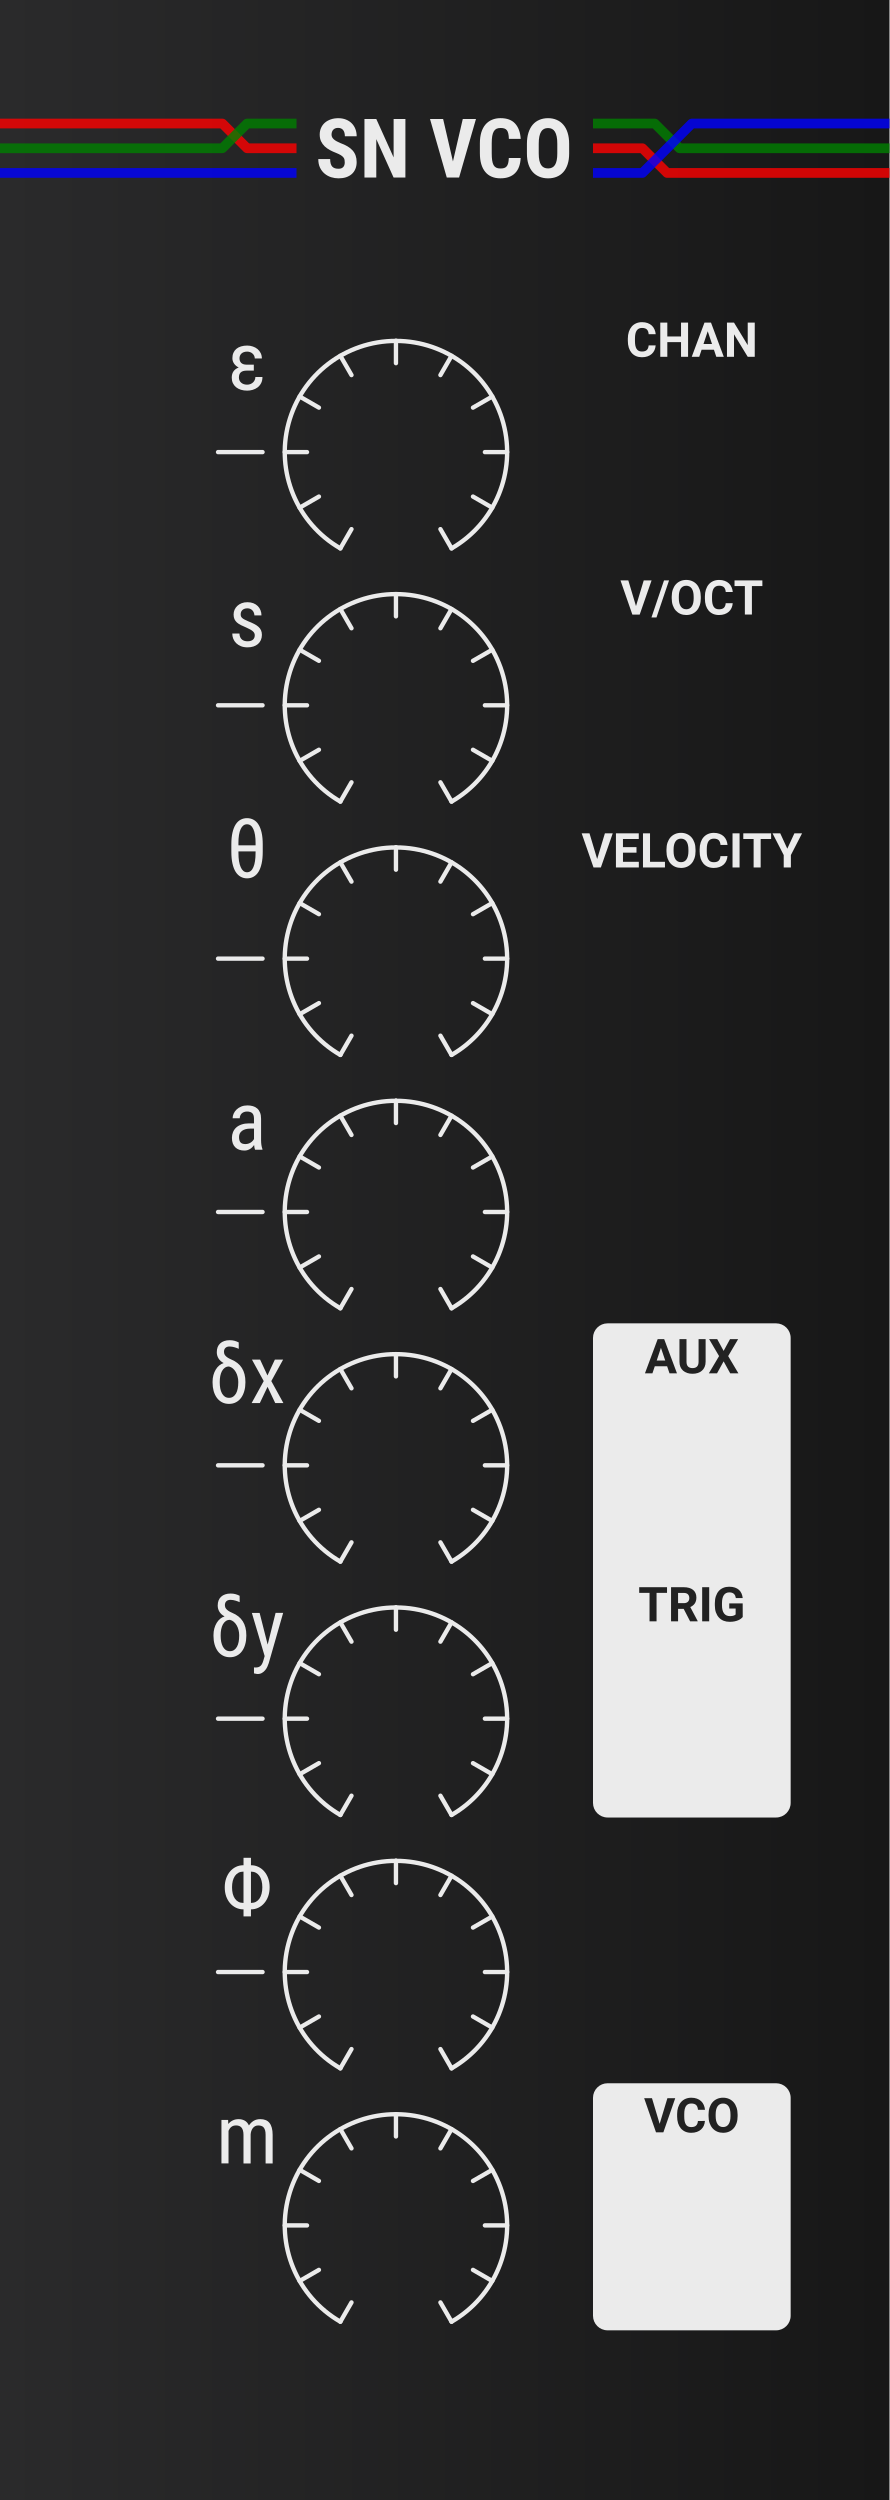
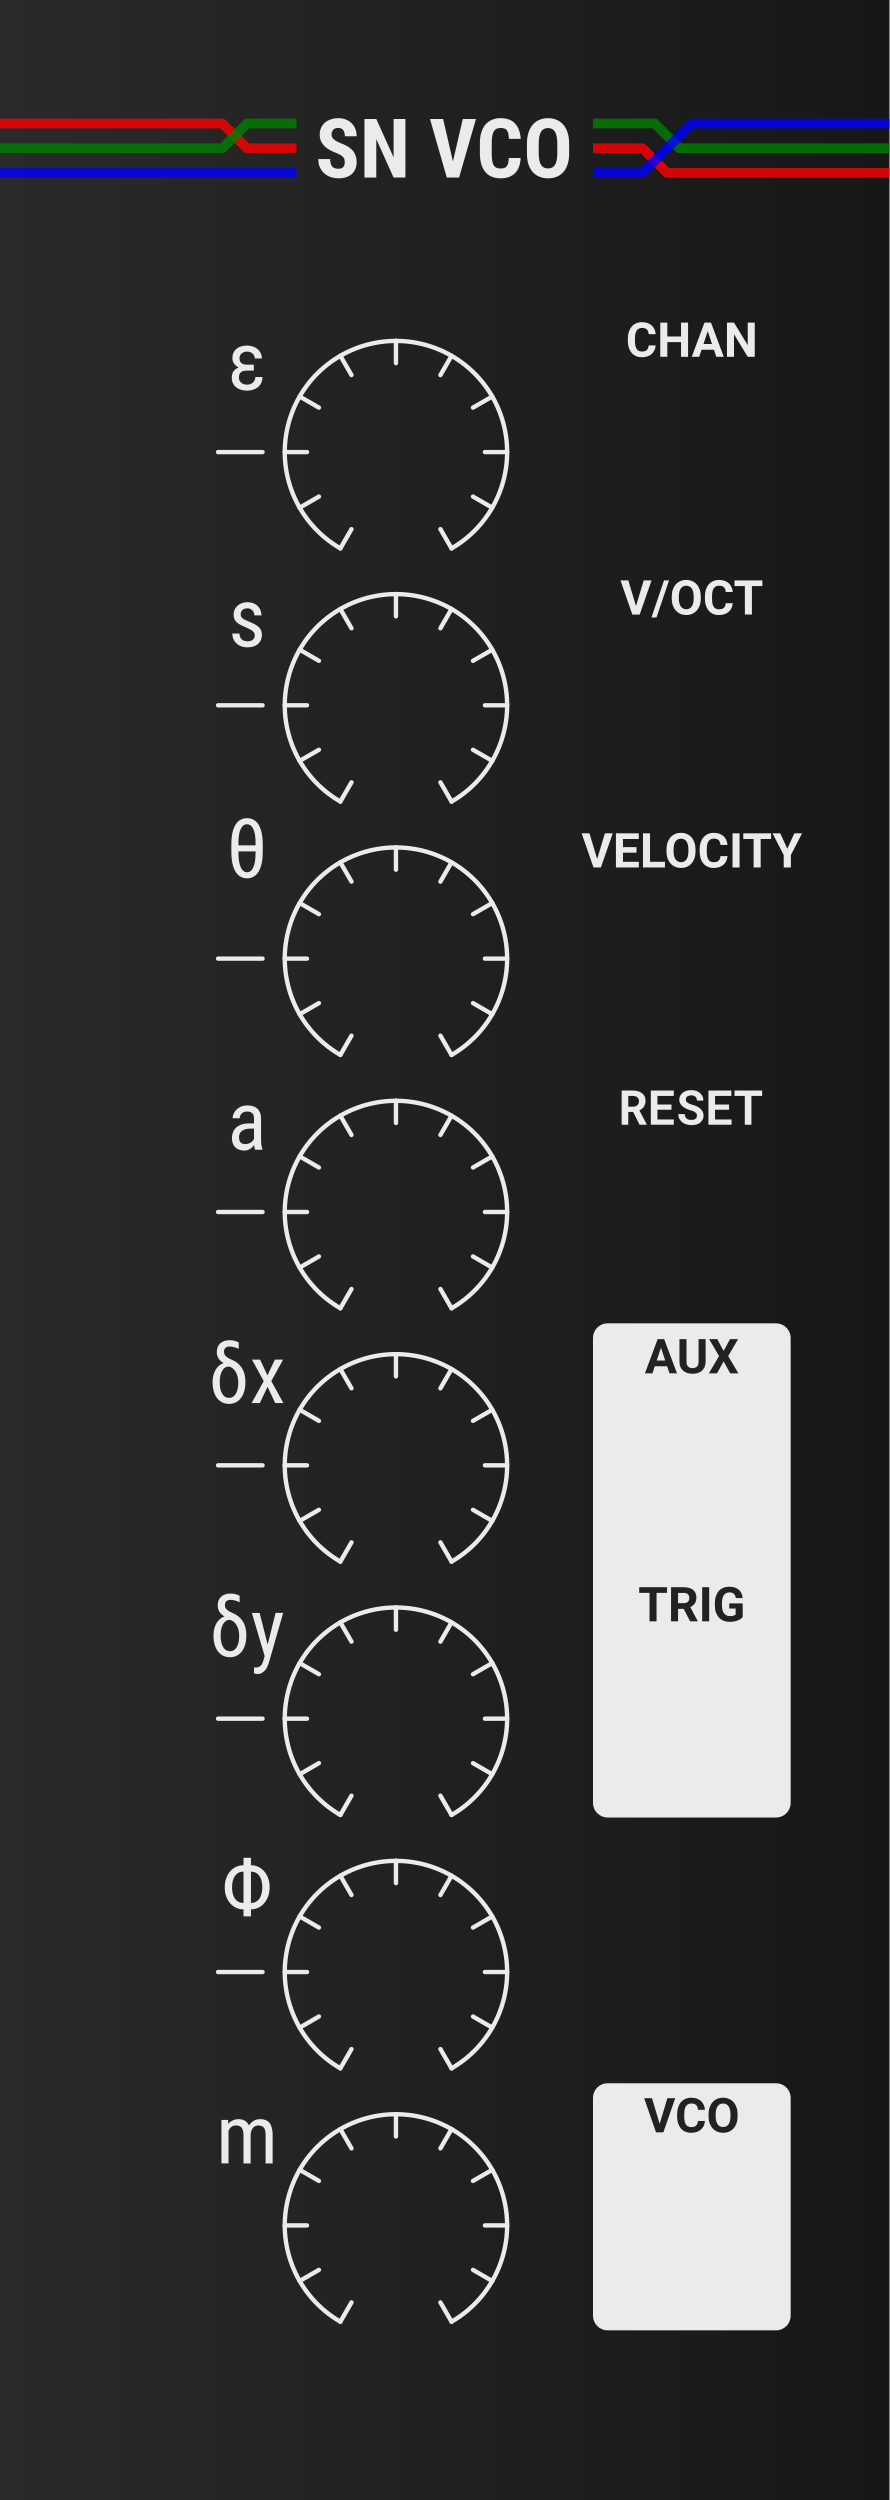
<svg xmlns="http://www.w3.org/2000/svg" version="1.1" width="45.72mm" height="128.5mm" viewBox="0 0 45.72 128.5">
  <defs>
    <linearGradient id="background">
      <stop offset="0%" stop-color="#2a2a2b" />
      <stop offset="100%" stop-color="#171717" />
    </linearGradient>
  </defs>
  <g />
  <g>
    <rect x="0" y="0" width="45.72" height="128.5" fill="url(#background)" />
  </g>
  <g transform="translate(22.86,7.62)">
    <path fill="#ebebeb" stroke="none" d="m -5.142,0.715 q 0,-0.079 -0.014,-0.141 Q -5.171,0.513 -5.218,0.459 -5.264,0.403 -5.351,0.351 -5.435,0.3 -5.578,0.242 -5.747,0.178 -5.902,0.095 -6.055,0.012 -6.173,-0.099 q -0.116,-0.114 -0.186,-0.26 -0.068,-0.149 -0.068,-0.345 0,-0.188 0.07,-0.343 0.07,-0.157 0.196,-0.267 0.128,-0.11 0.302,-0.169 0.176,-0.062 0.387,-0.062 0.217,0 0.391,0.07 0.176,0.068 0.298,0.192 0.124,0.122 0.19,0.294 0.066,0.169 0.066,0.374 h -0.606 q 0,-0.095 -0.021,-0.174 -0.019,-0.081 -0.062,-0.136 -0.041,-0.058 -0.107,-0.089 -0.066,-0.033 -0.159,-0.033 -0.087,0 -0.151,0.027 -0.062,0.027 -0.103,0.074 -0.041,0.045 -0.062,0.11 -0.021,0.064 -0.021,0.136 0,0.074 0.031,0.134 0.033,0.06 0.091,0.112 0.06,0.052 0.143,0.097 0.085,0.045 0.186,0.089 0.211,0.076 0.368,0.169 0.157,0.093 0.263,0.211 0.105,0.118 0.157,0.267 0.052,0.147 0.052,0.333 0,0.198 -0.066,0.353 -0.064,0.155 -0.186,0.263 -0.12,0.105 -0.291,0.163 -0.172,0.056 -0.387,0.056 -0.194,0 -0.382,-0.058 -0.186,-0.06 -0.333,-0.182 -0.147,-0.122 -0.238,-0.308 -0.089,-0.186 -0.089,-0.442 h 0.61 q 0,0.136 0.027,0.232 0.027,0.095 0.081,0.155 0.056,0.058 0.136,0.085 0.081,0.025 0.188,0.025 0.087,0 0.147,-0.025 0.062,-0.027 0.099,-0.07 0.039,-0.045 0.056,-0.107 0.017,-0.062 0.017,-0.134 z M -2.023,1.505 H -2.63 L -3.519,-0.469 V 1.505 h -0.608 v -3.01 h 0.608 l 0.891,1.976 V -1.505 h 0.606 z M 0.421,0.678 0.927,-1.505 H 1.605 L 0.737,1.505 h -0.633 l -0.862,-3.01 h 0.674 z M 3.902,0.502 Q 3.879,1.017 3.612,1.282 3.346,1.546 2.86,1.546 q -0.25,0 -0.446,-0.083 Q 2.217,1.381 2.083,1.217 1.948,1.054 1.876,0.814 1.806,0.573 1.806,0.258 v -0.513 q 0,-0.314 0.072,-0.556 0.074,-0.242 0.213,-0.405 0.138,-0.163 0.335,-0.246 0.196,-0.085 0.442,-0.085 0.492,0 0.746,0.275 0.256,0.275 0.291,0.79 H 3.296 Q 3.292,-0.643 3.267,-0.75 3.244,-0.86 3.195,-0.924 3.145,-0.988 3.064,-1.015 2.986,-1.042 2.868,-1.042 q -0.122,0 -0.209,0.041 -0.085,0.041 -0.138,0.134 -0.054,0.091 -0.081,0.242 -0.025,0.149 -0.025,0.366 v 0.517 q 0,0.211 0.021,0.36 0.021,0.149 0.072,0.244 0.052,0.093 0.136,0.136 0.085,0.043 0.215,0.043 0.112,0 0.19,-0.023 0.081,-0.025 0.132,-0.085 0.052,-0.06 0.079,-0.165 0.027,-0.105 0.033,-0.267 z m 2.493,-0.232 q 0,0.316 -0.079,0.556 Q 6.237,1.067 6.095,1.226 5.954,1.385 5.754,1.466 q -0.198,0.081 -0.44,0.081 -0.242,0 -0.442,-0.081 Q 4.671,1.385 4.526,1.226 4.383,1.067 4.303,0.827 4.224,0.587 4.224,0.271 V -0.229 q 0,-0.325 0.079,-0.571 0.079,-0.248 0.221,-0.413 0.143,-0.165 0.343,-0.248 0.201,-0.085 0.442,-0.085 0.242,0 0.44,0.085 0.201,0.083 0.343,0.248 0.145,0.165 0.223,0.413 0.079,0.246 0.079,0.571 z M 5.785,-0.234 q 0,-0.215 -0.031,-0.366 -0.031,-0.153 -0.091,-0.25 -0.06,-0.097 -0.149,-0.143 -0.089,-0.045 -0.205,-0.045 -0.118,0 -0.207,0.045 -0.089,0.045 -0.149,0.143 -0.06,0.097 -0.091,0.25 -0.031,0.151 -0.031,0.366 v 0.504 q 0,0.205 0.031,0.351 0.031,0.145 0.091,0.238 0.062,0.093 0.151,0.136 0.091,0.043 0.209,0.043 0.116,0 0.203,-0.043 0.089,-0.043 0.149,-0.136 0.06,-0.093 0.089,-0.238 0.031,-0.147 0.031,-0.351 z" />
  </g>
  <g fill="none" stroke="#ebebeb" stroke-linecap="round" stroke-linejoin="round" stroke-width="1" transform="translate(0.0,1.27)">
    <g transform="translate(20.352,21.968) scale(0.225,0.225)">
      <line x1="-10.160" y1="17.598" x2="-12.700" y2="21.997" />
      <line x1="-17.598" y1="10.160" x2="-21.997" y2="12.700" />
      <line x1="-20.32" y1="0.000" x2="-25.4" y2="0.000" />
      <line x1="-17.598" y1="-10.16" x2="-21.997" y2="-12.7" />
      <line x1="-10.16" y1="-17.598" x2="-12.7" y2="-21.997" />
      <line x1="0.000" y1="-20.32" x2="0.000" y2="-25.4" />
      <line x1="10.160" y1="-17.598" x2="12.7" y2="-21.997" />
      <line x1="17.598" y1="-10.160" x2="21.997" y2="-12.7" />
      <line x1="20.32" y1="0.000" x2="25.4" y2="0.000" />
      <line x1="17.598" y1="10.16" x2="21.997" y2="12.7" />
      <line x1="10.16" y1="17.598" x2="12.7" y2="21.997" />
      <g>
        <path d="M0.000,-25.4 a25.4,25.4,0,0,0,-12.7,47.397" />
        <path d="M0.000,-25.4 a25.4,25.4,0,0,1,12.7,47.397" />
        <circle cx="0.000" cy="0.000" r="25.4" opacity="0.5" stroke="none" />
      </g>
      <line x1="-30.48" y1="0.000" x2="-40.64" y2="0.000" />
    </g>
    <g transform="translate(20.352,34.982) scale(0.225,0.225)">
      <line x1="-10.160" y1="17.598" x2="-12.700" y2="21.997" />
      <line x1="-17.598" y1="10.160" x2="-21.997" y2="12.700" />
      <line x1="-20.32" y1="0.000" x2="-25.4" y2="0.000" />
      <line x1="-17.598" y1="-10.16" x2="-21.997" y2="-12.7" />
      <line x1="-10.16" y1="-17.598" x2="-12.7" y2="-21.997" />
      <line x1="0.000" y1="-20.32" x2="0.000" y2="-25.4" />
      <line x1="10.160" y1="-17.598" x2="12.7" y2="-21.997" />
      <line x1="17.598" y1="-10.160" x2="21.997" y2="-12.7" />
      <line x1="20.32" y1="0.000" x2="25.4" y2="0.000" />
      <line x1="17.598" y1="10.16" x2="21.997" y2="12.7" />
      <line x1="10.16" y1="17.598" x2="12.7" y2="21.997" />
      <g>
        <path d="M0.000,-25.4 a25.4,25.4,0,0,0,-12.7,47.397" />
        <path d="M0.000,-25.4 a25.4,25.4,0,0,1,12.7,47.397" />
        <circle cx="0.000" cy="0.000" r="25.4" opacity="0.5" stroke="none" />
      </g>
      <line x1="-30.48" y1="0.000" x2="-40.64" y2="0.000" />
    </g>
    <g transform="translate(20.352,48.004) scale(0.225,0.225)">
      <line x1="-10.160" y1="17.598" x2="-12.700" y2="21.997" />
      <line x1="-17.598" y1="10.160" x2="-21.997" y2="12.700" />
      <line x1="-20.32" y1="0.000" x2="-25.4" y2="0.000" />
      <line x1="-17.598" y1="-10.16" x2="-21.997" y2="-12.7" />
      <line x1="-10.16" y1="-17.598" x2="-12.7" y2="-21.997" />
      <line x1="0.000" y1="-20.32" x2="0.000" y2="-25.4" />
      <line x1="10.160" y1="-17.598" x2="12.7" y2="-21.997" />
      <line x1="17.598" y1="-10.160" x2="21.997" y2="-12.7" />
      <line x1="20.32" y1="0.000" x2="25.4" y2="0.000" />
      <line x1="17.598" y1="10.16" x2="21.997" y2="12.7" />
      <line x1="10.16" y1="17.598" x2="12.7" y2="21.997" />
      <g>
        <path d="M0.000,-25.4 a25.4,25.4,0,0,0,-12.7,47.397" />
        <path d="M0.000,-25.4 a25.4,25.4,0,0,1,12.7,47.397" />
        <circle cx="0.000" cy="0.000" r="25.4" opacity="0.5" stroke="none" />
      </g>
      <line x1="-30.48" y1="0.000" x2="-40.64" y2="0.000" />
    </g>
    <g transform="translate(20.352,61.026) scale(0.225,0.225)">
      <line x1="-10.160" y1="17.598" x2="-12.700" y2="21.997" />
      <line x1="-17.598" y1="10.160" x2="-21.997" y2="12.700" />
      <line x1="-20.32" y1="0.000" x2="-25.4" y2="0.000" />
      <line x1="-17.598" y1="-10.16" x2="-21.997" y2="-12.7" />
      <line x1="-10.16" y1="-17.598" x2="-12.7" y2="-21.997" />
      <line x1="0.000" y1="-20.32" x2="0.000" y2="-25.4" />
      <line x1="10.160" y1="-17.598" x2="12.7" y2="-21.997" />
      <line x1="17.598" y1="-10.160" x2="21.997" y2="-12.7" />
      <line x1="20.32" y1="0.000" x2="25.4" y2="0.000" />
      <line x1="17.598" y1="10.16" x2="21.997" y2="12.7" />
      <line x1="10.16" y1="17.598" x2="12.7" y2="21.997" />
      <g>
        <path d="M0.000,-25.4 a25.4,25.4,0,0,0,-12.7,47.397" />
        <path d="M0.000,-25.4 a25.4,25.4,0,0,1,12.7,47.397" />
        <circle cx="0.000" cy="0.000" r="25.4" opacity="0.5" stroke="none" />
      </g>
      <line x1="-30.48" y1="0.000" x2="-40.64" y2="0.000" />
    </g>
    <g transform="translate(20.352,74.048) scale(0.225,0.225)">
      <line x1="-10.160" y1="17.598" x2="-12.700" y2="21.997" />
      <line x1="-17.598" y1="10.160" x2="-21.997" y2="12.700" />
      <line x1="-20.32" y1="0.000" x2="-25.4" y2="0.000" />
      <line x1="-17.598" y1="-10.16" x2="-21.997" y2="-12.7" />
      <line x1="-10.16" y1="-17.598" x2="-12.7" y2="-21.997" />
      <line x1="0.000" y1="-20.32" x2="0.000" y2="-25.4" />
      <line x1="10.160" y1="-17.598" x2="12.7" y2="-21.997" />
      <line x1="17.598" y1="-10.160" x2="21.997" y2="-12.7" />
      <line x1="20.32" y1="0.000" x2="25.4" y2="0.000" />
      <line x1="17.598" y1="10.16" x2="21.997" y2="12.7" />
      <line x1="10.16" y1="17.598" x2="12.7" y2="21.997" />
      <g>
        <path d="M0.000,-25.4 a25.4,25.4,0,0,0,-12.7,47.397" />
        <path d="M0.000,-25.4 a25.4,25.4,0,0,1,12.7,47.397" />
        <circle cx="0.000" cy="0.000" r="25.4" opacity="0.5" stroke="none" />
      </g>
      <line x1="-30.48" y1="0.000" x2="-40.64" y2="0.000" />
    </g>
    <g transform="translate(20.352,87.070) scale(0.225,0.225)">
      <line x1="-10.160" y1="17.598" x2="-12.700" y2="21.997" />
      <line x1="-17.598" y1="10.160" x2="-21.997" y2="12.700" />
      <line x1="-20.32" y1="0.000" x2="-25.4" y2="0.000" />
      <line x1="-17.598" y1="-10.16" x2="-21.997" y2="-12.7" />
      <line x1="-10.16" y1="-17.598" x2="-12.7" y2="-21.997" />
      <line x1="0.000" y1="-20.32" x2="0.000" y2="-25.4" />
      <line x1="10.160" y1="-17.598" x2="12.7" y2="-21.997" />
      <line x1="17.598" y1="-10.160" x2="21.997" y2="-12.7" />
      <line x1="20.32" y1="0.000" x2="25.4" y2="0.000" />
      <line x1="17.598" y1="10.16" x2="21.997" y2="12.7" />
      <line x1="10.16" y1="17.598" x2="12.7" y2="21.997" />
      <g>
        <path d="M0.000,-25.4 a25.4,25.4,0,0,0,-12.7,47.397" />
        <path d="M0.000,-25.4 a25.4,25.4,0,0,1,12.7,47.397" />
        <circle cx="0.000" cy="0.000" r="25.4" opacity="0.5" stroke="none" />
      </g>
      <line x1="-30.48" y1="0.000" x2="-40.64" y2="0.000" />
    </g>
    <g transform="translate(20.352,100.093) scale(0.225,0.225)">
      <line x1="-10.160" y1="17.598" x2="-12.700" y2="21.997" />
      <line x1="-17.598" y1="10.160" x2="-21.997" y2="12.700" />
      <line x1="-20.32" y1="0.000" x2="-25.4" y2="0.000" />
      <line x1="-17.598" y1="-10.16" x2="-21.997" y2="-12.7" />
      <line x1="-10.16" y1="-17.598" x2="-12.7" y2="-21.997" />
      <line x1="0.000" y1="-20.32" x2="0.000" y2="-25.4" />
      <line x1="10.160" y1="-17.598" x2="12.7" y2="-21.997" />
      <line x1="17.598" y1="-10.160" x2="21.997" y2="-12.7" />
      <line x1="20.32" y1="0.000" x2="25.4" y2="0.000" />
      <line x1="17.598" y1="10.16" x2="21.997" y2="12.7" />
      <line x1="10.16" y1="17.598" x2="12.7" y2="21.997" />
      <g>
        <path d="M0.000,-25.4 a25.4,25.4,0,0,0,-12.7,47.397" />
        <path d="M0.000,-25.4 a25.4,25.4,0,0,1,12.7,47.397" />
        <circle cx="0.000" cy="0.000" r="25.4" opacity="0.5" stroke="none" />
      </g>
      <line x1="-30.48" y1="0.000" x2="-40.64" y2="0.000" />
    </g>
    <g transform="translate(20.352,113.116) scale(0.225,0.225)">
      <line x1="-10.160" y1="17.598" x2="-12.700" y2="21.997" />
      <line x1="-17.598" y1="10.160" x2="-21.997" y2="12.700" />
      <line x1="-20.32" y1="0.000" x2="-25.4" y2="0.000" />
      <line x1="-17.598" y1="-10.16" x2="-21.997" y2="-12.7" />
      <line x1="-10.16" y1="-17.598" x2="-12.7" y2="-21.997" />
      <line x1="0.000" y1="-20.32" x2="0.000" y2="-25.4" />
      <line x1="10.160" y1="-17.598" x2="12.7" y2="-21.997" />
      <line x1="17.598" y1="-10.160" x2="21.997" y2="-12.7" />
      <line x1="20.32" y1="0.000" x2="25.4" y2="0.000" />
      <line x1="17.598" y1="10.16" x2="21.997" y2="12.7" />
      <line x1="10.16" y1="17.598" x2="12.7" y2="21.997" />
      <g>
        <path d="M0.000,-25.4 a25.4,25.4,0,0,0,-12.7,47.397" />
        <path d="M0.000,-25.4 a25.4,25.4,0,0,1,12.7,47.397" />
        <circle cx="0.000" cy="0.000" r="25.4" opacity="0.5" stroke="none" />
      </g>
    </g>
  </g>
  <g fill="#ebebeb">
    <g transform="translate(12.7,-3.73)">
      <path d="m 21.001,21.483 q -0.01,0.134 -0.06,0.246 -0.051,0.112 -0.14,0.193 -0.089,0.08 -0.217,0.125 -0.127,0.045 -0.289,0.045 -0.169,0 -0.304,-0.058 -0.134,-0.059 -0.228,-0.169 -0.093,-0.11 -0.143,-0.265 -0.049,-0.157 -0.049,-0.351 V 21.134 q 0,-0.194 0.052,-0.351 0.052,-0.157 0.146,-0.266 0.095,-0.11 0.23,-0.169 0.135,-0.059 0.301,-0.059 0.164,0 0.289,0.047 0.127,0.046 0.215,0.129 0.088,0.082 0.137,0.197 0.049,0.113 0.063,0.247 h -0.362 q -0.006,-0.078 -0.028,-0.139 -0.021,-0.06 -0.06,-0.101 -0.04,-0.041 -0.102,-0.061 -0.063,-0.022 -0.152,-0.022 -0.183,0 -0.274,0.134 -0.089,0.133 -0.089,0.412 v 0.118 q 0,0.136 0.019,0.239 0.021,0.102 0.063,0.171 0.043,0.069 0.111,0.104 0.069,0.034 0.165,0.034 0.086,0 0.147,-0.019 0.063,-0.019 0.104,-0.058 0.042,-0.04 0.065,-0.099 0.023,-0.059 0.029,-0.137 z m 1.666,0.585 h -0.362 v -0.752 h -0.705 v 0.752 h -0.362 v -1.756 h 0.362 v 0.711 h 0.705 v -0.711 h 0.362 z m 1.329,-0.362 h -0.634 l -0.121,0.362 h -0.385 l 0.654,-1.756 h 0.335 l 0.657,1.756 h -0.385 z m -0.537,-0.293 h 0.439 l -0.221,-0.657 z m 2.635,0.655 h -0.362 l -0.704,-1.155 v 1.155 h -0.362 v -1.756 h 0.362 l 0.705,1.158 v -1.158 h 0.361 z" />
    </g>
    <g transform="translate(12.7,9.52)">
      <path d="m 19.99,21.633 0.398,-1.32 h 0.403 l -0.611,1.756 h -0.377 L 19.193,20.312 h 0.402 z m 1.053,0.586 h -0.259 l 0.646,-1.906 h 0.259 z m 2.278,-0.989 q 0,0.201 -0.054,0.362 -0.054,0.159 -0.153,0.27 -0.098,0.111 -0.235,0.171 -0.137,0.059 -0.303,0.059 -0.165,0 -0.303,-0.059 -0.137,-0.06 -0.238,-0.171 -0.099,-0.111 -0.154,-0.27 -0.055,-0.16 -0.055,-0.362 v -0.077 q 0,-0.2 0.054,-0.361 0.055,-0.16 0.154,-0.273 0.099,-0.112 0.236,-0.171 0.137,-0.06 0.303,-0.06 0.165,0 0.303,0.06 0.137,0.059 0.236,0.171 0.099,0.112 0.153,0.273 0.055,0.16 0.055,0.361 z m -0.367,-0.08 q 0,-0.276 -0.099,-0.42 -0.099,-0.143 -0.282,-0.143 -0.183,0 -0.282,0.143 -0.099,0.143 -0.099,0.42 v 0.08 q 0,0.137 0.025,0.244 0.027,0.105 0.075,0.177 0.049,0.071 0.121,0.109 0.071,0.036 0.163,0.036 0.183,0 0.281,-0.145 0.098,-0.145 0.098,-0.421 z m 2.008,0.333 q -0.01,0.134 -0.06,0.246 -0.051,0.112 -0.14,0.193 -0.089,0.08 -0.217,0.125 -0.127,0.045 -0.289,0.045 -0.169,0 -0.304,-0.058 -0.134,-0.059 -0.228,-0.169 -0.093,-0.11 -0.143,-0.265 -0.049,-0.157 -0.049,-0.351 V 21.134 q 0,-0.194 0.052,-0.351 0.052,-0.157 0.146,-0.266 0.095,-0.11 0.23,-0.169 0.135,-0.059 0.301,-0.059 0.164,0 0.289,0.047 0.127,0.046 0.215,0.129 0.088,0.082 0.137,0.197 0.049,0.113 0.063,0.247 h -0.362 q -0.006,-0.078 -0.028,-0.139 -0.021,-0.06 -0.06,-0.101 -0.04,-0.041 -0.102,-0.061 -0.063,-0.022 -0.152,-0.022 -0.183,0 -0.274,0.134 -0.089,0.133 -0.089,0.412 v 0.118 q 0,0.136 0.019,0.239 0.021,0.102 0.063,0.171 0.043,0.069 0.111,0.104 0.069,0.034 0.165,0.034 0.086,0 0.147,-0.019 0.063,-0.019 0.104,-0.058 0.042,-0.04 0.065,-0.099 0.023,-0.059 0.029,-0.137 z m 1.524,-0.878 h -0.538 v 1.463 h -0.362 v -1.463 h -0.531 v -0.293 h 1.43 z" />
    </g>
    <g transform="translate(12.7,22.52)">
      <path d="m 17.994,21.633 0.398,-1.32 h 0.403 l -0.611,1.756 h -0.377 l -0.609,-1.756 h 0.402 z m 2.022,-0.326 h -0.695 v 0.47 h 0.815 v 0.291 h -1.177 v -1.756 h 1.174 v 0.293 h -0.813 v 0.418 h 0.695 z m 0.695,0.47 h 0.768 v 0.291 h -1.13 v -1.756 h 0.362 z m 2.34,-0.547 q 0,0.201 -0.054,0.362 -0.054,0.159 -0.153,0.27 -0.098,0.111 -0.235,0.171 -0.137,0.059 -0.303,0.059 -0.165,0 -0.303,-0.059 -0.137,-0.06 -0.238,-0.171 -0.099,-0.111 -0.154,-0.27 -0.055,-0.16 -0.055,-0.362 v -0.077 q 0,-0.2 0.054,-0.361 0.055,-0.16 0.154,-0.273 0.099,-0.112 0.236,-0.171 0.137,-0.06 0.303,-0.06 0.165,0 0.303,0.06 0.137,0.059 0.236,0.171 0.099,0.112 0.153,0.273 0.055,0.16 0.055,0.361 z m -0.367,-0.08 q 0,-0.276 -0.099,-0.42 -0.099,-0.143 -0.282,-0.143 -0.183,0 -0.282,0.143 -0.099,0.143 -0.099,0.42 v 0.08 q 0,0.137 0.025,0.244 0.027,0.105 0.075,0.177 0.049,0.071 0.121,0.109 0.071,0.036 0.163,0.036 0.183,0 0.281,-0.145 0.098,-0.145 0.098,-0.421 z m 2.008,0.333 q -0.01,0.134 -0.06,0.246 -0.051,0.112 -0.14,0.193 -0.089,0.08 -0.217,0.125 -0.127,0.045 -0.289,0.045 -0.169,0 -0.304,-0.058 -0.134,-0.059 -0.228,-0.169 -0.093,-0.11 -0.143,-0.265 -0.049,-0.157 -0.049,-0.351 V 21.134 q 0,-0.194 0.052,-0.351 0.052,-0.157 0.146,-0.266 0.095,-0.11 0.23,-0.169 0.135,-0.059 0.301,-0.059 0.164,0 0.289,0.047 0.127,0.046 0.215,0.129 0.088,0.082 0.137,0.197 0.049,0.113 0.063,0.247 h -0.362 q -0.006,-0.078 -0.028,-0.139 -0.021,-0.06 -0.06,-0.101 -0.04,-0.041 -0.102,-0.061 -0.063,-0.022 -0.152,-0.022 -0.183,0 -0.274,0.134 -0.089,0.133 -0.089,0.412 v 0.118 q 0,0.136 0.019,0.239 0.021,0.102 0.063,0.171 0.043,0.069 0.111,0.104 0.069,0.034 0.165,0.034 0.086,0 0.147,-0.019 0.063,-0.019 0.104,-0.058 0.042,-0.04 0.065,-0.099 0.023,-0.059 0.029,-0.137 z m 0.622,0.585 h -0.362 v -1.756 h 0.362 z m 1.622,-1.463 h -0.538 v 1.463 h -0.362 v -1.463 h -0.531 v -0.293 h 1.43 z m 0.831,0.498 0.365,-0.791 h 0.395 l -0.576,1.119 v 0.637 h -0.368 v -0.637 l -0.576,-1.119 h 0.397 z" />
    </g>
+     <g transform="translate(31.793,57.812)">
+       <path d="M0.5,-0.66l0.25,0l0.33,0.66l0.37,0l0,-0.02l-0.38,-0.72q0.07,-0.03,0.13,-0.08q0.06,-0.04,0.1,-0.1l0,0q0.04,-0.06,0.06,-0.14q0.03,-0.07,0.03,-0.17l0,0q0,-0.13,-0.05,-0.23q-0.04,-0.09,-0.13,-0.16l0,0q-0.08,-0.07,-0.2,-0.1q-0.12,-0.04,-0.26,-0.04l0,0l-0.59,0l0,1.76l0.34,0l0,-0.66zm0.25,-0.27l-0.25,0l0,-0.55l0.25,0q0.07,0,0.12,0.02q0.05,0.01,0.09,0.04l0,0q0.04,0.04,0.07,0.09q0.02,0.06,0.02,0.13l0,0q0,0.05,-0.02,0.1q-0.02,0.05,-0.05,0.08l0,0q-0.03,0.04,-0.09,0.07q-0.06,0.02,-0.14,0.02l0,0zm1.25,0.16l0.72,0l0,-0.27l-0.72,0l0,-0.44l0.84,0l0,-0.28l-1.18,0l0,1.76l1.18,0l0,-0.27l-0.84,0l0,-0.5zm2.03,0.31l0,0q0,0.05,-0.02,0.09q-0.02,0.04,-0.05,0.06l0,0q-0.04,0.03,-0.09,0.05q-0.05,0.01,-0.12,0.01l0,0q-0.08,0,-0.14,-0.01q-0.06,-0.02,-0.11,-0.06l0,0q-0.04,-0.03,-0.07,-0.09q-0.02,-0.06,-0.03,-0.14l0,0l-0.33,0q0,0.14,0.05,0.24q0.06,0.1,0.15,0.18l0,0q0.09,0.07,0.22,0.11q0.13,0.04,0.26,0.04l0,0q0.13,0,0.25,-0.03q0.11,-0.03,0.19,-0.09l0,0q0.08,-0.07,0.13,-0.16q0.05,-0.08,0.05,-0.2l0,0q0,-0.13,-0.06,-0.24q-0.07,-0.1,-0.17,-0.18l0,0q-0.07,-0.04,-0.15,-0.08q-0.08,-0.04,-0.17,-0.06l0,0q-0.09,-0.02,-0.15,-0.05q-0.07,-0.03,-0.12,-0.06l0,0q-0.04,-0.03,-0.07,-0.07q-0.02,-0.04,-0.02,-0.09l0,0q0,-0.05,0.01,-0.09q0.02,-0.04,0.06,-0.07l0,0q0.04,-0.03,0.09,-0.04q0.05,-0.02,0.12,-0.02l0,0q0.07,0,0.13,0.02q0.05,0.02,0.09,0.06l0,0q0.03,0.03,0.05,0.08q0.02,0.05,0.02,0.11l0,0l0.33,0q0,-0.12,-0.04,-0.22q-0.05,-0.1,-0.13,-0.17l0,0q-0.08,-0.07,-0.19,-0.11q-0.12,-0.04,-0.26,-0.04l0,0q-0.13,0,-0.24,0.03q-0.12,0.04,-0.2,0.1l0,0q-0.08,0.07,-0.13,0.16q-0.05,0.09,-0.05,0.2l0,0q0,0.1,0.04,0.18q0.04,0.08,0.11,0.15l0,0q0.07,0.06,0.18,0.12q0.11,0.06,0.25,0.1l0,0q0.1,0.02,0.16,0.05q0.06,0.03,0.1,0.07l0,0q0.04,0.03,0.06,0.07q0.01,0.04,0.01,0.09zm0.93,-0.31l0.72,0l0,-0.27l-0.72,0l0,-0.44l0.84,0l0,-0.28l-1.18,0l0,1.76l1.19,0l0,-0.27l-0.85,0l0,-0.5zm1.87,-0.71l0.55,0l0,-0.28l-1.42,0l0,0.28l0.53,0l0,1.48l0.34,0l0,-1.48z" />
+     </g>
  </g>
  <g>
    <g fill="#ebebeb">
      <g transform="translate(35.56,88.34)">
        <rect x="-5.08" y="-20.32" width="10.16" height="25.4" rx="0.75" />
      </g>
      <g transform="translate(35.56,127.399)">
        <rect x="-5.08" y="-20.32" width="10.16" height="12.7" rx="0.75" />
      </g>
    </g>
    <g fill="#222222">
      <g transform="translate(12.7,48.52)">
        <path d="M 21.59,21.706 H 20.956 L 20.835,22.068 H 20.451 L 21.104,20.312 h 0.335 l 0.657,1.756 H 21.712 Z M 21.054,21.413 h 0.439 l -0.221,-0.657 z m 2.515,-1.101 v 1.159 q 0,0.152 -0.051,0.269 -0.051,0.116 -0.14,0.194 -0.089,0.078 -0.213,0.118 -0.123,0.04 -0.269,0.04 -0.147,0 -0.271,-0.04 -0.123,-0.04 -0.212,-0.118 -0.089,-0.078 -0.14,-0.194 -0.049,-0.117 -0.049,-0.269 V 20.312 h 0.362 v 1.159 q 0,0.172 0.082,0.252 0.083,0.078 0.229,0.078 0.147,0 0.228,-0.078 0.082,-0.08 0.082,-0.252 V 20.312 Z m 0.925,0.605 0.329,-0.605 h 0.416 l -0.511,0.871 0.525,0.885 h -0.421 l -0.338,-0.615 -0.338,0.615 H 23.735 l 0.525,-0.885 -0.511,-0.871 h 0.416 z" />
      </g>
      <g transform="translate(12.7,61.27)">
        <path d="m 21.585,20.605 h -0.538 v 1.463 H 20.686 V 20.605 H 20.155 V 20.312 h 1.43 z m 0.856,0.82 h -0.288 v 0.643 H 21.792 V 20.312 h 0.652 q 0.152,0 0.273,0.035 0.121,0.034 0.204,0.101 0.083,0.066 0.128,0.165 0.045,0.099 0.045,0.229 0,0.096 -0.022,0.174 -0.022,0.076 -0.063,0.136 -0.041,0.059 -0.099,0.104 -0.058,0.045 -0.13,0.077 l 0.38,0.717 v 0.017 h -0.388 z m -0.288,-0.293 h 0.292 q 0.071,0 0.124,-0.018 0.054,-0.019 0.089,-0.053 0.036,-0.035 0.054,-0.082 0.018,-0.048 0.018,-0.107 0,-0.124 -0.071,-0.195 -0.07,-0.071 -0.216,-0.071 h -0.291 z m 1.599,0.936 H 23.391 V 20.312 h 0.362 z m 1.724,-0.222 q -0.031,0.037 -0.086,0.081 -0.054,0.042 -0.136,0.08 -0.082,0.036 -0.194,0.061 -0.111,0.024 -0.256,0.024 -0.17,0 -0.311,-0.055 -0.14,-0.057 -0.24,-0.165 -0.1,-0.109 -0.156,-0.266 -0.054,-0.158 -0.054,-0.362 v -0.104 q 0,-0.204 0.052,-0.362 0.053,-0.159 0.148,-0.268 0.096,-0.109 0.233,-0.165 0.136,-0.057 0.303,-0.057 0.171,0 0.295,0.043 0.125,0.042 0.209,0.119 0.084,0.077 0.131,0.184 0.047,0.107 0.061,0.235 h -0.352 q -0.011,-0.066 -0.034,-0.119 -0.023,-0.054 -0.063,-0.092 -0.04,-0.039 -0.099,-0.059 -0.058,-0.021 -0.139,-0.021 -0.186,0 -0.282,0.141 -0.096,0.14 -0.096,0.416 v 0.106 q 0,0.276 0.105,0.417 0.105,0.141 0.307,0.141 0.065,0 0.113,-0.008 0.048,-0.008 0.082,-0.021 0.035,-0.013 0.058,-0.028 0.023,-0.016 0.037,-0.03 v -0.303 h -0.329 v -0.266 h 0.691 z" />
      </g>
      <g transform="translate(12.7,87.534)">
        <path d="m 21.206,21.633 0.398,-1.32 h 0.403 l -0.611,1.756 h -0.377 l -0.609,-1.756 h 0.402 z m 2.328,-0.15 q -0.01,0.134 -0.06,0.246 -0.051,0.112 -0.14,0.193 -0.089,0.08 -0.217,0.125 -0.127,0.045 -0.289,0.045 -0.169,0 -0.304,-0.058 -0.134,-0.059 -0.228,-0.169 -0.093,-0.11 -0.143,-0.265 -0.049,-0.157 -0.049,-0.351 V 21.134 q 0,-0.194 0.052,-0.351 0.052,-0.157 0.146,-0.266 0.095,-0.11 0.23,-0.169 0.135,-0.059 0.301,-0.059 0.164,0 0.289,0.047 0.127,0.046 0.215,0.129 0.088,0.082 0.137,0.197 0.049,0.113 0.063,0.247 H 23.175 q -0.006,-0.078 -0.028,-0.139 -0.021,-0.06 -0.06,-0.101 -0.04,-0.041 -0.102,-0.061 -0.063,-0.022 -0.152,-0.022 -0.183,0 -0.274,0.134 -0.089,0.133 -0.089,0.412 v 0.118 q 0,0.136 0.019,0.239 0.021,0.102 0.063,0.171 0.043,0.069 0.111,0.104 0.069,0.034 0.165,0.034 0.086,0 0.147,-0.019 0.063,-0.019 0.104,-0.058 0.042,-0.04 0.065,-0.099 0.023,-0.059 0.029,-0.137 z m 1.68,-0.253 q 0,0.201 -0.054,0.362 -0.054,0.159 -0.153,0.27 -0.098,0.111 -0.235,0.171 -0.137,0.059 -0.303,0.059 -0.165,0 -0.303,-0.059 -0.137,-0.06 -0.238,-0.171 -0.099,-0.111 -0.154,-0.27 -0.055,-0.16 -0.055,-0.362 v -0.077 q 0,-0.2 0.054,-0.361 0.055,-0.16 0.154,-0.273 0.099,-0.112 0.236,-0.171 0.137,-0.06 0.303,-0.06 0.165,0 0.303,0.06 0.137,0.059 0.236,0.171 0.099,0.112 0.153,0.273 0.055,0.16 0.055,0.361 z m -0.367,-0.08 q 0,-0.276 -0.099,-0.42 -0.099,-0.143 -0.282,-0.143 -0.183,0 -0.282,0.143 -0.099,0.143 -0.099,0.42 v 0.08 q 0,0.137 0.025,0.244 0.027,0.105 0.075,0.177 0.049,0.071 0.121,0.109 0.071,0.036 0.163,0.036 0.183,0 0.281,-0.145 0.098,-0.145 0.098,-0.421 z" />
      </g>
    </g>
  </g>
  <g fill="#ebebeb" stroke="none">
    <g transform="translate(-10.16,19.05)">
      <path d="m 22.837,0 q -0.198,0 -0.298,0.087 -0.099,0.085 -0.099,0.273 0,0.072 0.027,0.138 0.029,0.066 0.083,0.116 0.054,0.05 0.132,0.079 0.079,0.029 0.18,0.029 0.095,0 0.174,-0.033 0.079,-0.033 0.134,-0.087 0.056,-0.054 0.085,-0.124 0.031,-0.072 0.031,-0.151 h 0.364 q 0,0.184 -0.068,0.316 -0.068,0.132 -0.18,0.219 -0.112,0.085 -0.254,0.126 -0.141,0.041 -0.285,0.041 -0.172,0 -0.318,-0.045 -0.145,-0.045 -0.25,-0.13 -0.105,-0.087 -0.165,-0.211 -0.058,-0.124 -0.058,-0.283 0,-0.194 0.091,-0.325 0.093,-0.13 0.267,-0.196 -0.153,-0.074 -0.24,-0.201 -0.085,-0.126 -0.085,-0.277 0,-0.157 0.054,-0.279 0.054,-0.122 0.153,-0.203 0.099,-0.083 0.24,-0.124 0.141,-0.043 0.312,-0.043 0.155,0 0.291,0.048 0.138,0.045 0.242,0.132 0.103,0.085 0.163,0.209 0.06,0.122 0.06,0.275 h -0.364 q 0,-0.074 -0.031,-0.138 -0.029,-0.064 -0.083,-0.112 -0.052,-0.05 -0.124,-0.076 -0.072,-0.027 -0.155,-0.027 -0.101,0 -0.176,0.029 -0.074,0.029 -0.122,0.076 -0.048,0.048 -0.072,0.11 -0.023,0.06 -0.023,0.126 0,0.072 0.021,0.134 0.021,0.06 0.064,0.103 0.045,0.043 0.114,0.068 0.07,0.025 0.169,0.025 h 0.368 v 0.306 z" />
    </g>
    <g transform="translate(-10.16,32.244)">
      <path d="m 23.256,0.415 q 0,-0.062 -0.023,-0.112 -0.023,-0.052 -0.074,-0.097 -0.052,-0.048 -0.134,-0.093 -0.081,-0.045 -0.201,-0.099 -0.155,-0.064 -0.279,-0.126 -0.122,-0.062 -0.207,-0.136 -0.083,-0.076 -0.128,-0.174 -0.043,-0.099 -0.043,-0.234 0,-0.132 0.05,-0.248 0.052,-0.116 0.145,-0.201 0.093,-0.087 0.223,-0.136 0.13,-0.05 0.291,-0.05 0.169,0 0.304,0.052 0.134,0.052 0.227,0.145 0.093,0.091 0.143,0.215 0.05,0.124 0.05,0.267 h -0.364 q 0,-0.068 -0.025,-0.132 -0.023,-0.066 -0.07,-0.118 -0.045,-0.052 -0.112,-0.083 -0.066,-0.031 -0.153,-0.031 -0.093,0 -0.159,0.027 -0.064,0.025 -0.105,0.068 -0.041,0.041 -0.062,0.097 -0.019,0.056 -0.019,0.116 0,0.062 0.017,0.107 0.019,0.043 0.062,0.083 0.043,0.039 0.118,0.079 0.076,0.039 0.194,0.091 0.169,0.066 0.3,0.134 0.132,0.066 0.221,0.147 0.089,0.079 0.134,0.18 0.045,0.101 0.045,0.236 0,0.147 -0.054,0.267 -0.052,0.118 -0.149,0.203 -0.097,0.083 -0.234,0.128 -0.136,0.043 -0.302,0.043 -0.19,0 -0.337,-0.058 -0.147,-0.06 -0.246,-0.157 -0.099,-0.099 -0.151,-0.227 -0.05,-0.128 -0.05,-0.267 h 0.368 q 0.004,0.118 0.043,0.194 0.039,0.076 0.097,0.122 0.06,0.045 0.132,0.064 0.072,0.017 0.143,0.017 0.182,0 0.277,-0.081 0.095,-0.083 0.095,-0.221 z" />
    </g>
    <g transform="translate(-10.16,23.037)">
      <path d="m 23.665,20.745 q 0,0.349 -0.058,0.606 -0.056,0.256 -0.161,0.426 -0.105,0.167 -0.254,0.25 -0.149,0.083 -0.333,0.083 -0.182,0 -0.331,-0.083 -0.149,-0.083 -0.256,-0.25 -0.105,-0.169 -0.163,-0.426 -0.058,-0.256 -0.058,-0.606 V 20.363 q 0,-0.347 0.058,-0.602 0.058,-0.254 0.163,-0.42 0.105,-0.165 0.254,-0.244 0.149,-0.081 0.331,-0.081 0.184,0 0.333,0.081 0.149,0.079 0.254,0.244 0.105,0.165 0.163,0.42 0.058,0.254 0.058,0.602 z m -1.249,-0.333 h 0.881 v -0.114 q 0,-0.469 -0.114,-0.717 -0.112,-0.25 -0.327,-0.25 -0.213,0 -0.327,0.25 -0.114,0.248 -0.114,0.717 z m 0.881,0.314 h -0.881 v 0.081 q 0,0.234 0.029,0.418 0.031,0.182 0.087,0.31 0.056,0.128 0.138,0.196 0.083,0.066 0.188,0.066 0.107,0 0.19,-0.066 0.083,-0.068 0.136,-0.196 0.056,-0.128 0.083,-0.31 0.029,-0.184 0.029,-0.418 z" />
    </g>
    <g transform="translate(-10.16,58.108)">
      <path d="m 23.27,0.988 q -0.019,-0.041 -0.031,-0.105 -0.01,-0.066 -0.017,-0.138 -0.039,0.058 -0.091,0.11 -0.05,0.052 -0.114,0.091 -0.062,0.039 -0.136,0.062 -0.072,0.023 -0.155,0.023 -0.147,0 -0.267,-0.041 -0.118,-0.041 -0.203,-0.124 -0.085,-0.083 -0.13,-0.203 -0.045,-0.122 -0.045,-0.283 0,-0.161 0.056,-0.298 0.056,-0.136 0.165,-0.236 0.11,-0.099 0.275,-0.155 0.165,-0.058 0.384,-0.058 h 0.254 v -0.238 q 0,-0.201 -0.089,-0.285 -0.089,-0.085 -0.271,-0.085 -0.089,0 -0.159,0.029 -0.068,0.027 -0.116,0.074 -0.048,0.048 -0.072,0.112 -0.025,0.062 -0.025,0.132 h -0.366 q 0,-0.12 0.052,-0.238 0.054,-0.12 0.151,-0.213 0.099,-0.095 0.24,-0.153 0.141,-0.058 0.314,-0.058 0.155,0 0.283,0.037 0.13,0.037 0.223,0.12 0.095,0.083 0.147,0.213 0.052,0.13 0.052,0.318 v 1.102 q 0,0.056 0.004,0.118 0.004,0.062 0.012,0.122 0.01,0.06 0.023,0.116 0.014,0.054 0.031,0.099 v 0.033 z m -0.488,-0.291 q 0.076,0 0.145,-0.023 0.068,-0.023 0.124,-0.058 0.056,-0.037 0.097,-0.083 0.043,-0.048 0.068,-0.097 v -0.533 h -0.192 q -0.132,0 -0.24,0.029 -0.105,0.029 -0.182,0.085 -0.074,0.054 -0.116,0.134 -0.039,0.081 -0.039,0.184 0,0.101 0.021,0.172 0.021,0.068 0.062,0.112 0.041,0.041 0.103,0.06 0.064,0.019 0.149,0.019 z" />
    </g>
    <g transform="translate(-10.16,71.13)">
      <path d="m 21.304,-1.635 q 0,-0.141 0.043,-0.252 0.045,-0.114 0.13,-0.192 0.087,-0.081 0.209,-0.122 0.124,-0.043 0.281,-0.043 0.136,0 0.24,0.029 0.105,0.027 0.223,0.085 l 0.002,0.331 q -0.035,-0.019 -0.089,-0.039 -0.054,-0.023 -0.118,-0.039 -0.062,-0.019 -0.13,-0.031 -0.068,-0.012 -0.136,-0.012 -0.136,0 -0.213,0.074 -0.074,0.074 -0.074,0.203 0,0.043 0.014,0.091 0.014,0.048 0.054,0.097 0.041,0.05 0.114,0.101 0.072,0.05 0.188,0.099 0.372,0.153 0.552,0.44 0.18,0.287 0.18,0.709 v 0.043 q 0,0.234 -0.058,0.434 -0.056,0.201 -0.163,0.347 -0.107,0.147 -0.265,0.229 -0.155,0.083 -0.356,0.083 -0.203,0 -0.36,-0.083 -0.157,-0.083 -0.265,-0.229 -0.107,-0.147 -0.165,-0.347 -0.056,-0.201 -0.056,-0.434 v -0.043 q 0,-0.184 0.043,-0.343 0.045,-0.161 0.122,-0.287 0.076,-0.126 0.18,-0.211 0.103,-0.085 0.219,-0.118 l -0.002,-0.01 q -0.159,-0.081 -0.252,-0.225 -0.093,-0.145 -0.093,-0.333 z m 0.151,1.571 q 0,0.159 0.027,0.302 0.029,0.143 0.087,0.25 0.058,0.105 0.147,0.169 0.091,0.062 0.217,0.062 0.124,0 0.213,-0.062 0.091,-0.064 0.149,-0.169 0.058,-0.107 0.085,-0.25 0.027,-0.143 0.027,-0.302 v -0.043 q 0,-0.132 -0.033,-0.26 -0.031,-0.13 -0.093,-0.238 -0.06,-0.107 -0.149,-0.184 -0.089,-0.076 -0.201,-0.103 -0.124,0 -0.213,0.064 -0.089,0.064 -0.149,0.172 -0.058,0.107 -0.087,0.25 -0.027,0.143 -0.027,0.3 z m 2.452,-0.368 0.382,-0.816 h 0.424 l -0.608,1.106 0.622,1.131 h -0.42 l -0.395,-0.837 -0.397,0.837 h -0.422 l 0.622,-1.131 -0.606,-1.106 h 0.42 z" />
    </g>
    <g transform="translate(-10.16,84.152)">
      <path d="m 21.351,-1.635 q 0,-0.141 0.043,-0.252 0.045,-0.114 0.13,-0.192 0.087,-0.081 0.209,-0.122 0.124,-0.043 0.281,-0.043 0.136,0 0.24,0.029 0.105,0.027 0.223,0.085 l 0.002,0.331 q -0.035,-0.019 -0.089,-0.039 -0.054,-0.023 -0.118,-0.039 -0.062,-0.019 -0.13,-0.031 -0.068,-0.012 -0.136,-0.012 -0.136,0 -0.213,0.074 -0.074,0.074 -0.074,0.203 0,0.043 0.014,0.091 0.014,0.048 0.054,0.097 0.041,0.05 0.114,0.101 0.072,0.05 0.188,0.099 0.372,0.153 0.552,0.44 0.18,0.287 0.18,0.709 v 0.043 q 0,0.234 -0.058,0.434 -0.056,0.201 -0.163,0.347 -0.107,0.147 -0.265,0.229 -0.155,0.083 -0.356,0.083 -0.203,0 -0.36,-0.083 -0.157,-0.083 -0.265,-0.229 -0.107,-0.147 -0.165,-0.347 -0.056,-0.201 -0.056,-0.434 v -0.043 q 0,-0.184 0.043,-0.343 0.045,-0.161 0.122,-0.287 0.076,-0.126 0.18,-0.211 0.103,-0.085 0.219,-0.118 l -0.002,-0.01 q -0.159,-0.081 -0.252,-0.225 -0.093,-0.145 -0.093,-0.333 z m 0.151,1.571 q 0,0.159 0.027,0.302 0.029,0.143 0.087,0.25 0.058,0.105 0.147,0.169 0.091,0.062 0.217,0.062 0.124,0 0.213,-0.062 0.091,-0.064 0.149,-0.169 0.058,-0.107 0.085,-0.25 0.027,-0.143 0.027,-0.302 v -0.043 q 0,-0.132 -0.033,-0.26 -0.031,-0.13 -0.093,-0.238 -0.06,-0.107 -0.149,-0.184 -0.089,-0.076 -0.201,-0.103 -0.124,0 -0.213,0.064 -0.089,0.064 -0.149,0.172 -0.058,0.107 -0.087,0.25 -0.027,0.143 -0.027,0.3 z m 2.416,0.444 0.407,-1.629 h 0.389 l -0.74,2.582 q -0.025,0.083 -0.07,0.18 -0.043,0.097 -0.112,0.18 -0.068,0.085 -0.165,0.141 -0.095,0.058 -0.221,0.058 -0.021,0 -0.048,-0.004 -0.027,-0.004 -0.054,-0.01 -0.027,-0.004 -0.052,-0.01 -0.023,-0.004 -0.037,-0.008 v -0.31 q 0.012,0.004 0.039,0.006 0.029,0.002 0.041,0.002 0.081,0 0.143,-0.019 0.062,-0.019 0.11,-0.062 0.05,-0.041 0.085,-0.112 0.037,-0.07 0.066,-0.174 l 0.064,-0.221 -0.657,-2.218 h 0.399 z" />
    </g>
    <g transform="translate(-10.16,97.512)">
      <path d="m 23.059,-1.639 h 0.004 q 0.201,0 0.374,0.083 0.176,0.083 0.304,0.232 0.13,0.149 0.205,0.358 0.074,0.209 0.074,0.459 0,0.252 -0.074,0.461 -0.074,0.207 -0.205,0.358 -0.128,0.151 -0.304,0.234 -0.174,0.083 -0.374,0.083 h -0.004 v 0.362 h -0.382 v -0.362 h -0.012 q -0.201,0 -0.374,-0.083 -0.174,-0.083 -0.304,-0.232 -0.128,-0.149 -0.203,-0.356 -0.072,-0.209 -0.072,-0.461 0,-0.25 0.072,-0.459 0.074,-0.209 0.203,-0.36 0.13,-0.151 0.304,-0.234 0.174,-0.083 0.374,-0.083 h 0.012 v -0.382 h 0.382 z m -0.395,0.329 q -0.141,0 -0.248,0.058 -0.107,0.058 -0.18,0.163 -0.072,0.105 -0.112,0.254 -0.037,0.149 -0.037,0.331 0,0.184 0.037,0.333 0.039,0.147 0.112,0.252 0.072,0.103 0.18,0.161 0.107,0.056 0.248,0.056 h 0.012 v -1.608 z m 0.395,0 v 1.608 h 0.008 q 0.138,0 0.246,-0.056 0.107,-0.058 0.18,-0.163 0.074,-0.105 0.112,-0.254 0.039,-0.149 0.039,-0.333 0,-0.182 -0.039,-0.329 -0.037,-0.149 -0.112,-0.254 -0.072,-0.105 -0.18,-0.161 -0.107,-0.058 -0.246,-0.058 z" />
    </g>
    <g transform="translate(-10.16,110.214)">
      <path d="m 21.885,-1.249 0.008,0.207 q 0.097,-0.118 0.229,-0.182 0.134,-0.066 0.31,-0.066 0.169,0 0.306,0.076 0.138,0.076 0.217,0.248 0.095,-0.147 0.24,-0.236 0.147,-0.089 0.347,-0.089 0.151,0 0.269,0.048 0.118,0.045 0.198,0.145 0.081,0.099 0.122,0.252 0.043,0.153 0.043,0.364 v 1.47 H 23.812 v -1.472 q 0,-0.141 -0.027,-0.234 -0.027,-0.093 -0.076,-0.149 -0.05,-0.056 -0.12,-0.076 -0.07,-0.023 -0.157,-0.023 -0.087,0 -0.155,0.035 -0.068,0.035 -0.118,0.097 -0.048,0.062 -0.079,0.145 -0.029,0.083 -0.037,0.178 v 0.01 1.488 h -0.368 v -1.47 q 0,-0.13 -0.027,-0.221 -0.025,-0.093 -0.074,-0.151 -0.05,-0.058 -0.12,-0.085 -0.07,-0.027 -0.157,-0.027 -0.153,0 -0.246,0.076 -0.093,0.074 -0.145,0.201 v 1.676 h -0.364 v -2.237 z" />
    </g>
  </g>
  <g transform="translate(0.0,7.62)" fill="none" stroke-width="0.5" stroke-linejoin="round" stroke-opacity="0.8">
    <path d="M 0,-1.27 l11.43,0.0 l1.27,1.27  l2.54,0" stroke="red" />
    <path d="M 0,0.0   l11.43,0.0 l1.27,-1.27 l2.54,0" stroke="green" />
    <path d="M 0,1.27  l15.24,0" stroke="blue" />
    <path d="M 30.48,-1.27 l3.175,0.0 l1.27,1.27 l10.795,0.0" stroke="green" />
    <path d="M 30.48,0.0   l2.54,0.0 l1.27,1.27  l11.43,0.0" stroke="red" />
    <path d="M 30.48,1.27  l2.54,0.0 l2.54,-2.54 l10.16,0.0" stroke="blue" />
  </g>
</svg>
